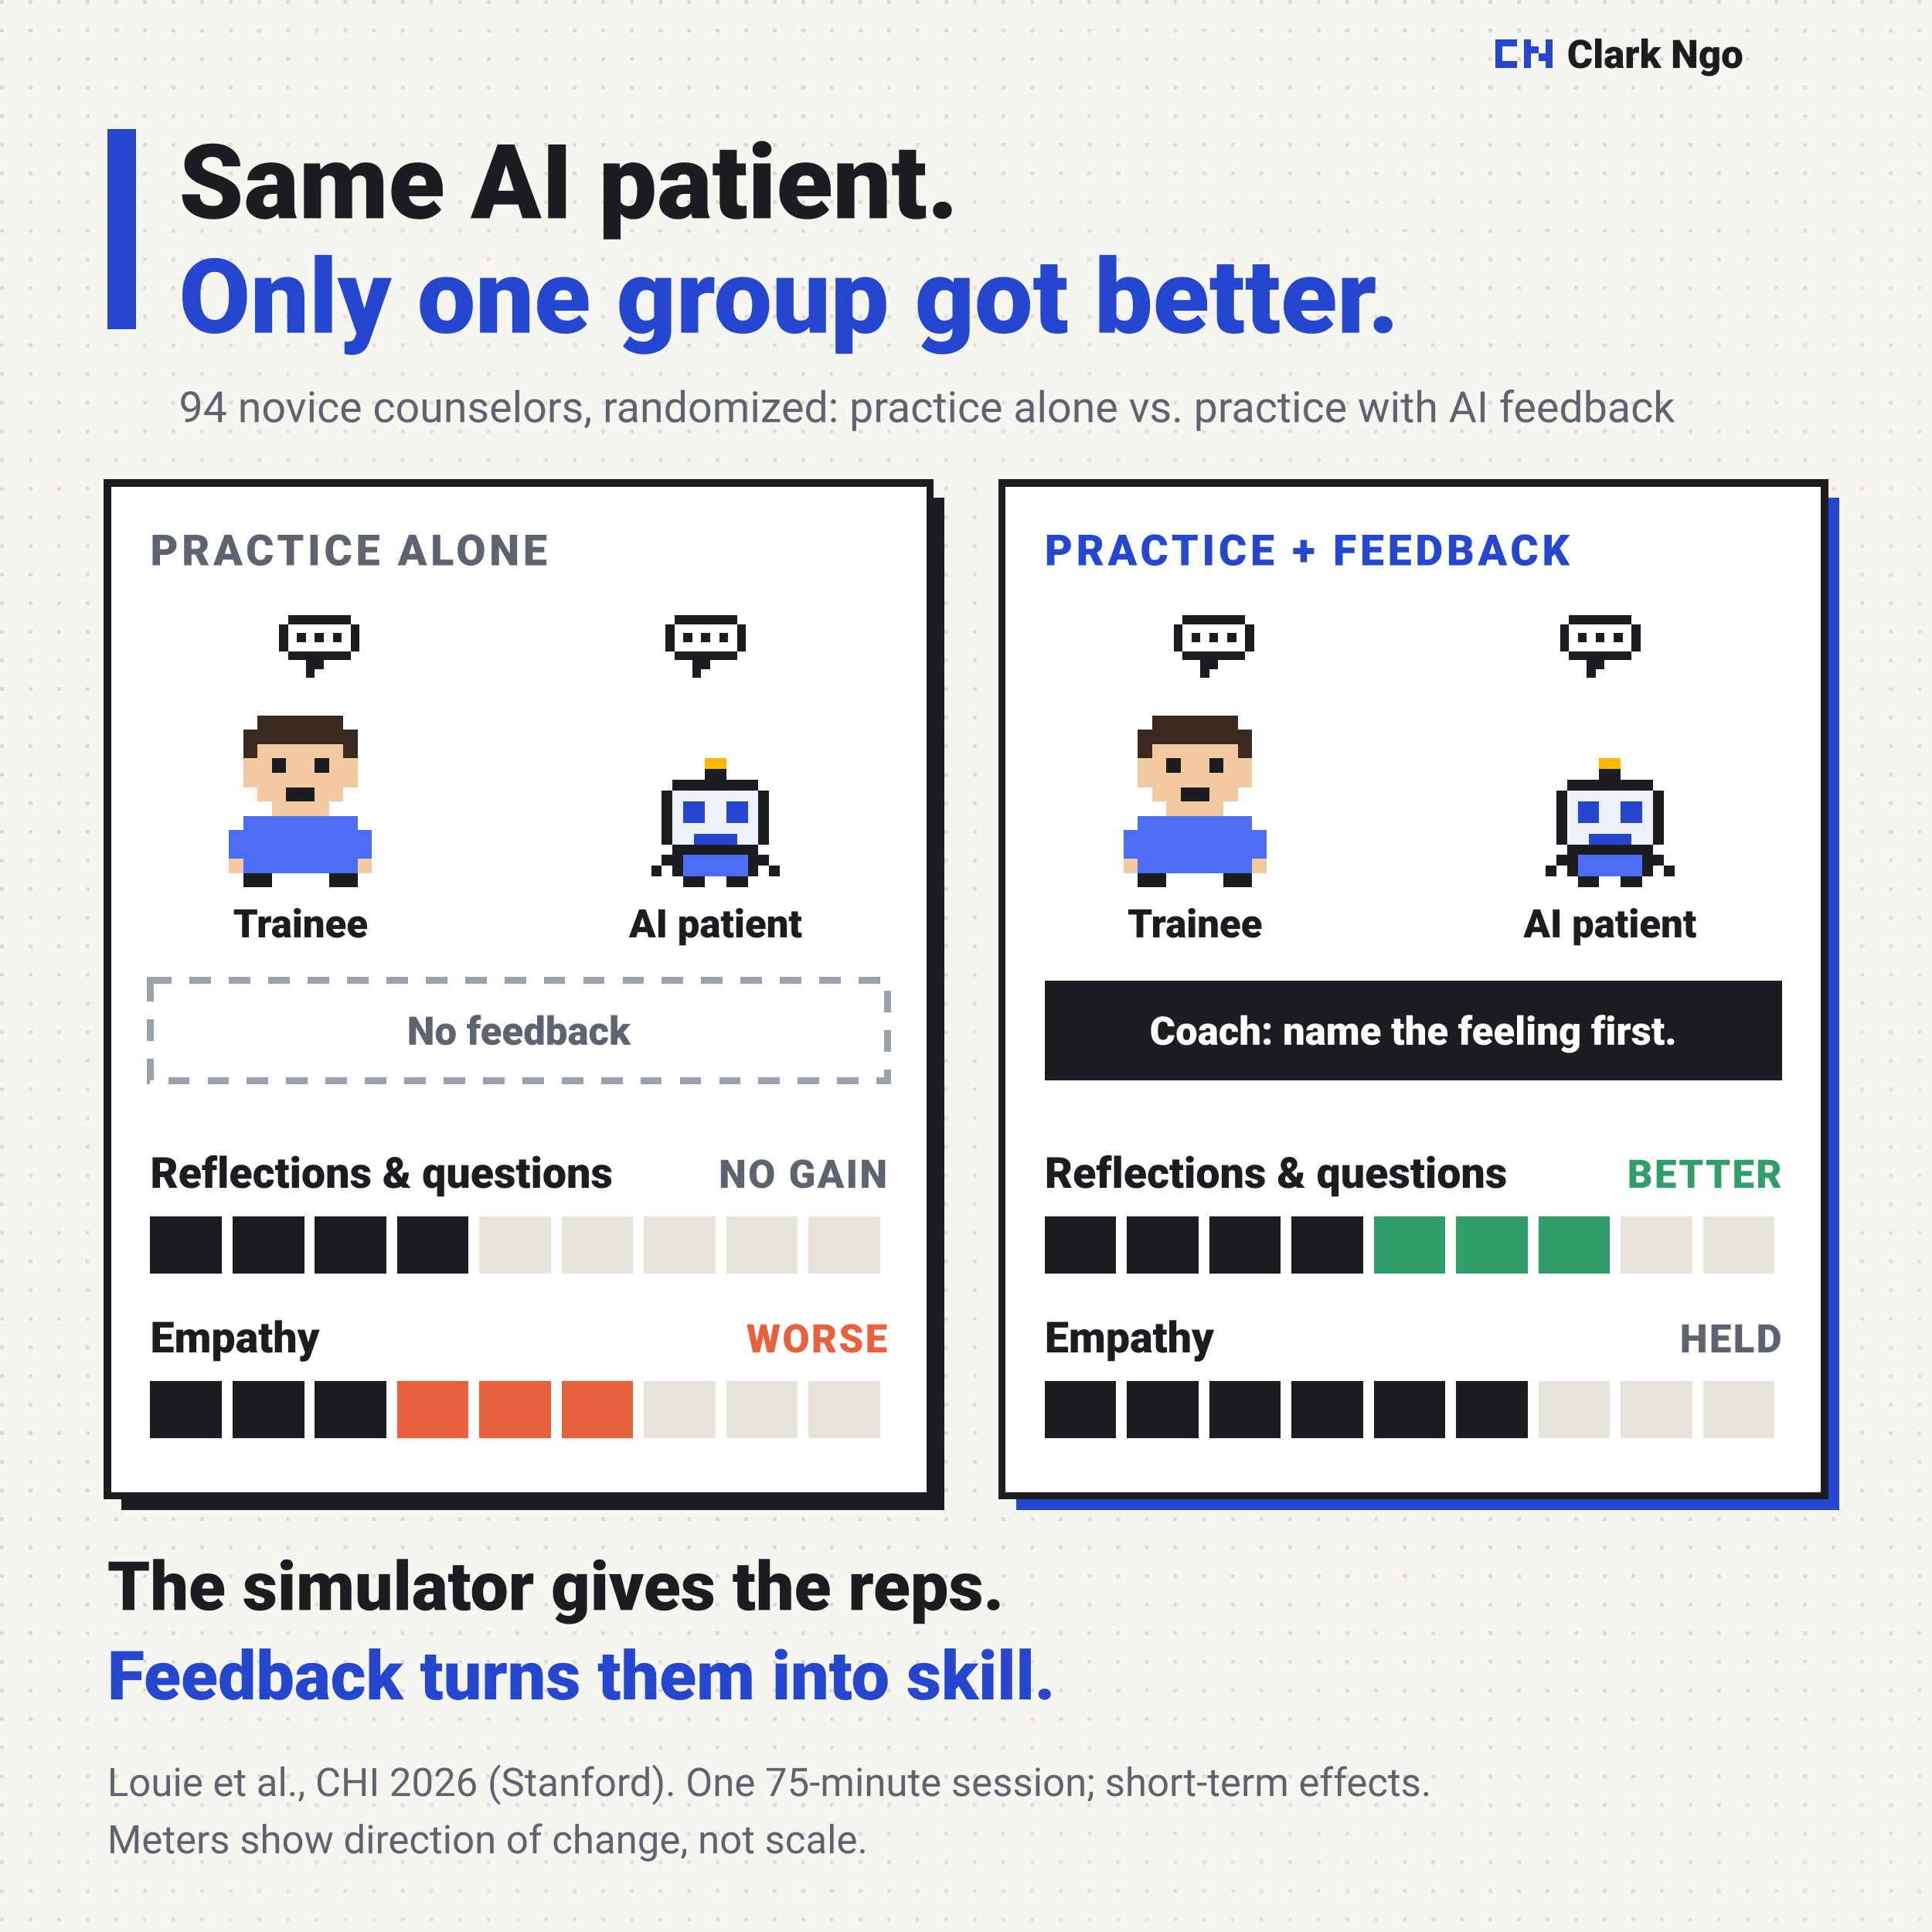
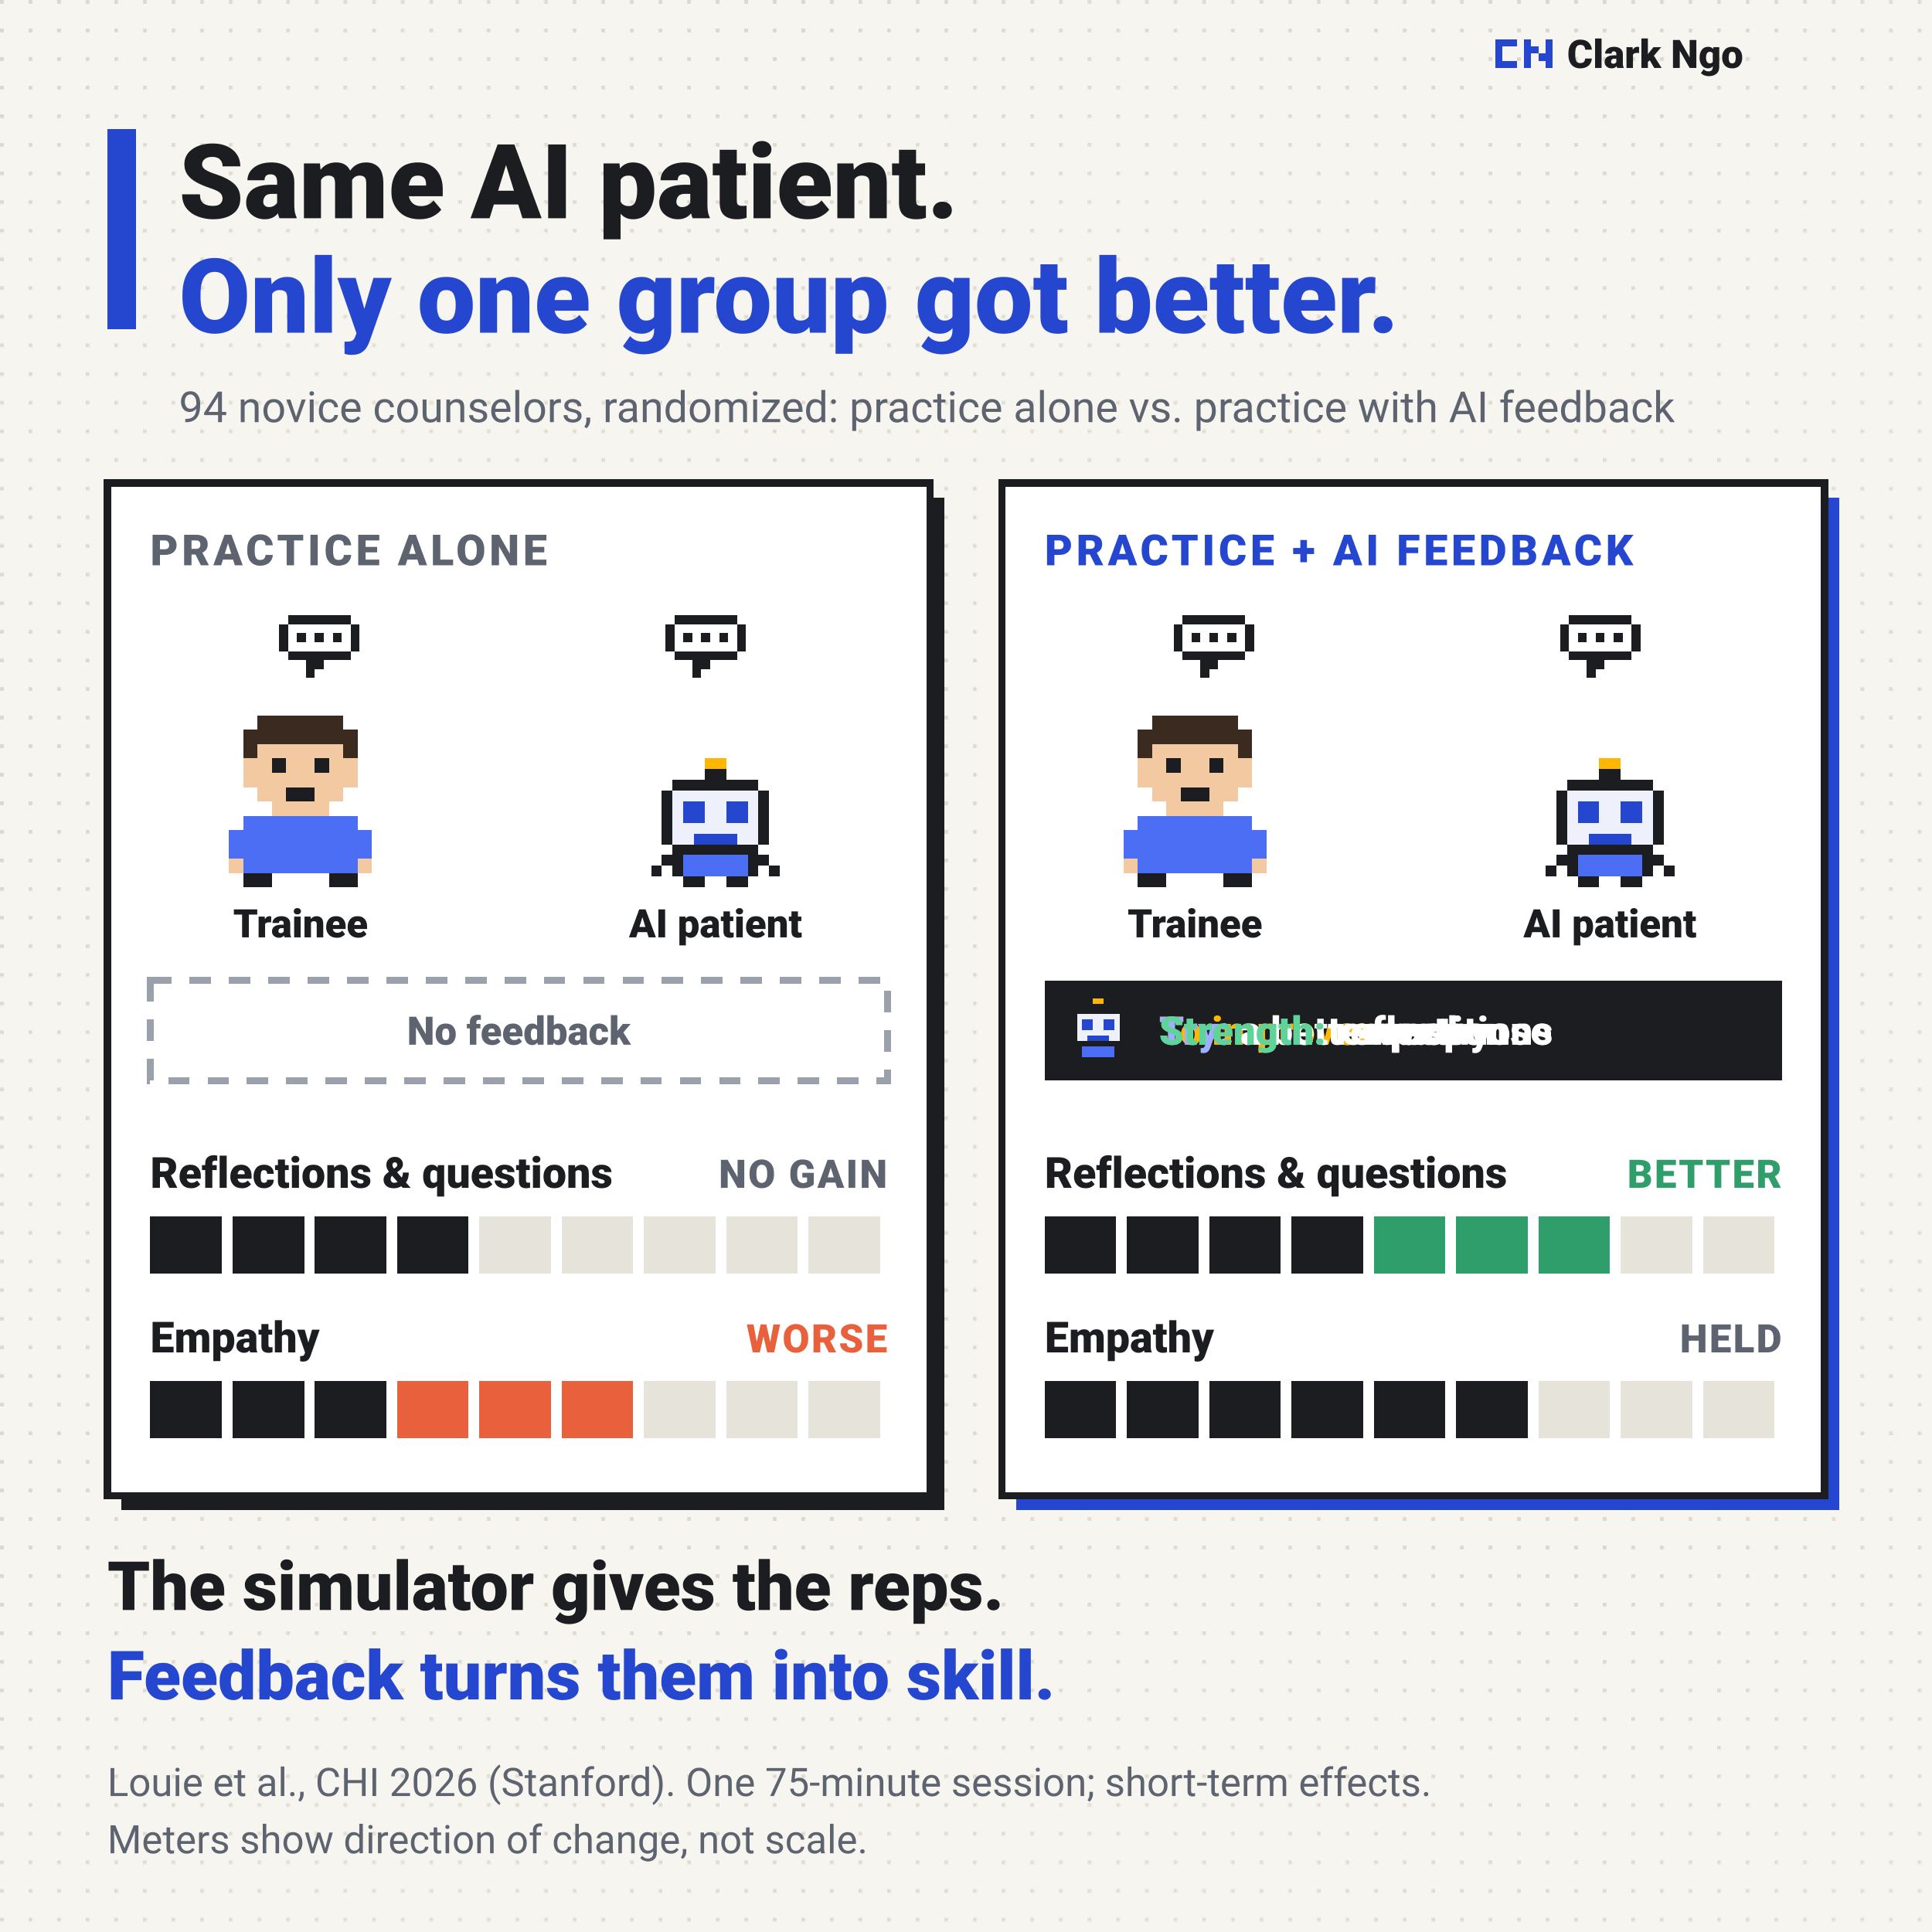
<svg xmlns="http://www.w3.org/2000/svg" viewBox="0 0 1080 1080" width="1080" height="1080" font-family="-apple-system, 'Segoe UI', Roboto, Helvetica, Arial, sans-serif">
  <style>
    rect, path { shape-rendering: crispEdges; }
    .march { stroke-dasharray: 16 16; animation: march 0.6s steps(4) infinite; }
    @keyframes march { to { stroke-dashoffset: -32; } }
    .bob { animation: bob 0.6s steps(1) infinite; }
    @keyframes bob { 0% { transform: translateY(0); } 50% { transform: translateY(-8px); } }
    .you { animation: you 6s steps(1) infinite; }
    @keyframes you { 0% { opacity: 1; } 25% { opacity: 0; } 50% { opacity: 1; } 75% { opacity: 0; } }
    .bot { animation: bot 6s steps(1) infinite; }
    @keyframes bot { 0% { opacity: 0; } 25% { opacity: 1; } 50% { opacity: 0; } 75% { opacity: 1; } }
    .fb { animation: fb 6s steps(1) infinite; }
    @keyframes fb { 0% { opacity: 0; } 12% { opacity: 1; } 25% { opacity: 0; } 37% { opacity: 1; } 50% { opacity: 0; } 62% { opacity: 1; } 75% { opacity: 0; } 87% { opacity: 1; } }
+     .m0 { animation: m0 6s steps(1) infinite; }
+     @keyframes m0 { 0% { opacity: 0; } 12% { opacity: 1; } 25% { opacity: 0; } }
+     .m1 { animation: m1 6s steps(1) infinite; }
+     @keyframes m1 { 0% { opacity: 0; } 37% { opacity: 1; } 50% { opacity: 0; } }
+     .m2 { animation: m2 6s steps(1) infinite; }
+     @keyframes m2 { 0% { opacity: 0; } 62% { opacity: 1; } 75% { opacity: 0; } }
+     .m3 { animation: m3 6s steps(1) infinite; }
+     @keyframes m3 { 0% { opacity: 0; } 87% { opacity: 1; } 100% { opacity: 0; } }
    .lose0 { animation: lose0 6s steps(1) infinite; }
    @keyframes lose0 { 0% { opacity: 1; } 25% { opacity: 0; } }
    .gain0 { animation: gain0 6s steps(1) infinite; }
    @keyframes gain0 { 0% { opacity: 0; } 25% { opacity: 1; } }
    .lose1 { animation: lose1 6s steps(1) infinite; }
    @keyframes lose1 { 0% { opacity: 1; } 50% { opacity: 0; } }
    .gain1 { animation: gain1 6s steps(1) infinite; }
    @keyframes gain1 { 0% { opacity: 0; } 50% { opacity: 1; } }
    .lose2 { animation: lose2 6s steps(1) infinite; }
    @keyframes lose2 { 0% { opacity: 1; } 75% { opacity: 0; } }
    .gain2 { animation: gain2 6s steps(1) infinite; }
    @keyframes gain2 { 0% { opacity: 0; } 75% { opacity: 1; } }
  </style>
  <defs>
    <pattern id="grid" width="16" height="16" patternUnits="userSpaceOnUse">
      <rect width="2" height="2" fill="#dcd8cd" />
    </pattern>
  </defs>
  <rect width="1080" height="1080" fill="#f7f5f0" />
  <rect width="1080" height="1080" fill="url(#grid)" />
  <rect x="60" y="72" width="16" height="112" fill="#2547d0" />
  <text x="100" y="122" font-size="58" font-weight="800" fill="#1b1d21">Same AI patient.</text>
  <text x="100" y="186" font-size="58" font-weight="800" fill="#2547d0">Only one group got better.</text>
  <text x="100" y="236" font-size="24" fill="#5d6470">94 novice counselors, randomized: practice alone vs. practice with AI feedback</text>
  <rect x="68" y="278" width="460" height="566" fill="#1b1d21" />
  <rect x="60" y="270" width="460" height="566" fill="#fff" stroke="#1b1d21" stroke-width="4" />
  <text x="84" y="316" font-size="24" font-weight="800" fill="#5d6470" letter-spacing="2">PRACTICE ALONE</text>
  <g class="you">
    <rect x="161" y="344" width="35" height="5" fill="#1b1d21" />
    <rect x="156" y="349" width="5" height="5" fill="#1b1d21" />
    <rect x="161" y="349" width="35" height="5" fill="#ffffff" />
    <rect x="196" y="349" width="5" height="5" fill="#1b1d21" />
    <rect x="156" y="354" width="5" height="5" fill="#1b1d21" />
    <rect x="161" y="354" width="5" height="5" fill="#ffffff" />
    <rect x="166" y="354" width="5" height="5" fill="#1b1d21" />
    <rect x="171" y="354" width="5" height="5" fill="#ffffff" />
    <rect x="176" y="354" width="5" height="5" fill="#1b1d21" />
    <rect x="181" y="354" width="5" height="5" fill="#ffffff" />
    <rect x="186" y="354" width="5" height="5" fill="#1b1d21" />
    <rect x="191" y="354" width="5" height="5" fill="#ffffff" />
    <rect x="196" y="354" width="5" height="5" fill="#1b1d21" />
    <rect x="156" y="359" width="5" height="5" fill="#1b1d21" />
    <rect x="161" y="359" width="35" height="5" fill="#ffffff" />
    <rect x="196" y="359" width="5" height="5" fill="#1b1d21" />
    <rect x="161" y="364" width="35" height="5" fill="#1b1d21" />
    <rect x="171" y="369" width="10" height="5" fill="#1b1d21" />
    <rect x="171" y="374" width="5" height="5" fill="#1b1d21" />
  </g>
  <g class="bot">
    <rect x="377" y="344" width="35" height="5" fill="#1b1d21" />
    <rect x="372" y="349" width="5" height="5" fill="#1b1d21" />
    <rect x="377" y="349" width="35" height="5" fill="#ffffff" />
    <rect x="412" y="349" width="5" height="5" fill="#1b1d21" />
    <rect x="372" y="354" width="5" height="5" fill="#1b1d21" />
    <rect x="377" y="354" width="5" height="5" fill="#ffffff" />
    <rect x="382" y="354" width="5" height="5" fill="#1b1d21" />
    <rect x="387" y="354" width="5" height="5" fill="#ffffff" />
    <rect x="392" y="354" width="5" height="5" fill="#1b1d21" />
    <rect x="397" y="354" width="5" height="5" fill="#ffffff" />
    <rect x="402" y="354" width="5" height="5" fill="#1b1d21" />
    <rect x="407" y="354" width="5" height="5" fill="#ffffff" />
    <rect x="412" y="354" width="5" height="5" fill="#1b1d21" />
    <rect x="372" y="359" width="5" height="5" fill="#1b1d21" />
    <rect x="377" y="359" width="35" height="5" fill="#ffffff" />
    <rect x="412" y="359" width="5" height="5" fill="#1b1d21" />
    <rect x="377" y="364" width="35" height="5" fill="#1b1d21" />
    <rect x="387" y="369" width="10" height="5" fill="#1b1d21" />
    <rect x="387" y="374" width="5" height="5" fill="#1b1d21" />
  </g>
  <g class="bob">
    <rect x="144" y="400" width="48" height="8" fill="#3b2a20" />
    <rect x="136" y="408" width="64" height="8" fill="#3b2a20" />
    <rect x="136" y="416" width="8" height="8" fill="#3b2a20" />
    <rect x="144" y="416" width="48" height="8" fill="#f2c9a0" />
    <rect x="192" y="416" width="8" height="8" fill="#3b2a20" />
    <rect x="136" y="424" width="16" height="8" fill="#f2c9a0" />
    <rect x="152" y="424" width="8" height="8" fill="#1b1d21" />
    <rect x="160" y="424" width="16" height="8" fill="#f2c9a0" />
    <rect x="176" y="424" width="8" height="8" fill="#1b1d21" />
    <rect x="184" y="424" width="16" height="8" fill="#f2c9a0" />
    <rect x="136" y="432" width="64" height="8" fill="#f2c9a0" />
    <rect x="144" y="440" width="16" height="8" fill="#f2c9a0" />
    <rect x="160" y="440" width="16" height="8" fill="#1b1d21" />
    <rect x="176" y="440" width="16" height="8" fill="#f2c9a0" />
    <rect x="152" y="448" width="32" height="8" fill="#f2c9a0" />
    <rect x="136" y="456" width="64" height="8" fill="#4c6ef5" />
    <rect x="128" y="464" width="80" height="8" fill="#4c6ef5" />
    <rect x="128" y="472" width="80" height="8" fill="#4c6ef5" />
    <rect x="128" y="480" width="8" height="8" fill="#f2c9a0" />
    <rect x="136" y="480" width="64" height="8" fill="#4c6ef5" />
    <rect x="200" y="480" width="8" height="8" fill="#f2c9a0" />
    <rect x="136" y="488" width="16" height="8" fill="#1b1d21" />
    <rect x="184" y="488" width="16" height="8" fill="#1b1d21" />
  </g>
  <rect x="394" y="424" width="12" height="6" fill="#ffb703" />
  <rect x="394" y="430" width="12" height="6" fill="#1b1d21" />
  <rect x="376" y="436" width="48" height="6" fill="#1b1d21" />
  <rect x="370" y="442" width="6" height="6" fill="#1b1d21" />
  <rect x="376" y="442" width="48" height="6" fill="#eef1fb" />
  <rect x="424" y="442" width="6" height="6" fill="#1b1d21" />
  <rect x="370" y="448" width="6" height="6" fill="#1b1d21" />
  <rect x="376" y="448" width="6" height="6" fill="#eef1fb" />
  <rect x="382" y="448" width="12" height="6" fill="#2547d0" />
  <rect x="394" y="448" width="12" height="6" fill="#eef1fb" />
  <rect x="406" y="448" width="12" height="6" fill="#2547d0" />
  <rect x="418" y="448" width="6" height="6" fill="#eef1fb" />
  <rect x="424" y="448" width="6" height="6" fill="#1b1d21" />
  <rect x="370" y="454" width="6" height="6" fill="#1b1d21" />
  <rect x="376" y="454" width="6" height="6" fill="#eef1fb" />
  <rect x="382" y="454" width="12" height="6" fill="#2547d0" />
  <rect x="394" y="454" width="12" height="6" fill="#eef1fb" />
  <rect x="406" y="454" width="12" height="6" fill="#2547d0" />
  <rect x="418" y="454" width="6" height="6" fill="#eef1fb" />
  <rect x="424" y="454" width="6" height="6" fill="#1b1d21" />
  <rect x="370" y="460" width="6" height="6" fill="#1b1d21" />
  <rect x="376" y="460" width="48" height="6" fill="#eef1fb" />
  <rect x="424" y="460" width="6" height="6" fill="#1b1d21" />
  <rect x="370" y="466" width="6" height="6" fill="#1b1d21" />
  <rect x="376" y="466" width="12" height="6" fill="#eef1fb" />
  <rect x="388" y="466" width="24" height="6" fill="#2547d0" />
  <rect x="412" y="466" width="12" height="6" fill="#eef1fb" />
  <rect x="424" y="466" width="6" height="6" fill="#1b1d21" />
  <rect x="376" y="472" width="48" height="6" fill="#1b1d21" />
  <rect x="370" y="478" width="12" height="6" fill="#1b1d21" />
  <rect x="382" y="478" width="36" height="6" fill="#4c6ef5" />
  <rect x="418" y="478" width="12" height="6" fill="#1b1d21" />
  <rect x="364" y="484" width="6" height="6" fill="#1b1d21" />
  <rect x="376" y="484" width="6" height="6" fill="#1b1d21" />
  <rect x="382" y="484" width="36" height="6" fill="#4c6ef5" />
  <rect x="418" y="484" width="6" height="6" fill="#1b1d21" />
  <rect x="430" y="484" width="6" height="6" fill="#1b1d21" />
  <rect x="382" y="490" width="12" height="6" fill="#1b1d21" />
  <rect x="406" y="490" width="12" height="6" fill="#1b1d21" />
  <text x="168" y="524" font-size="22" font-weight="800" fill="#1b1d21" text-anchor="middle">Trainee</text>
  <text x="400" y="524" font-size="22" font-weight="800" fill="#1b1d21" text-anchor="middle">AI patient</text>
  <rect x="84" y="548" width="412" height="56" fill="none" stroke="#9aa1ad" stroke-width="4" stroke-dasharray="12 10" />
  <text x="290" y="584" font-size="22" font-weight="800" fill="#5d6470" text-anchor="middle">No feedback</text>
  <text x="84" y="664" font-size="24" font-weight="800" fill="#1b1d21">Reflections &amp; questions</text>
  <text x="496" y="664" font-size="22" font-weight="800" fill="#5d6470" text-anchor="end" letter-spacing="1">NO GAIN</text>
  <rect x="84" y="680" width="40" height="32" fill="#e6e3da" />
  <rect x="84" y="680" width="40" height="32" fill="#1b1d21" />
  <rect x="130" y="680" width="40" height="32" fill="#e6e3da" />
  <rect x="130" y="680" width="40" height="32" fill="#1b1d21" />
  <rect x="176" y="680" width="40" height="32" fill="#e6e3da" />
  <rect x="176" y="680" width="40" height="32" fill="#1b1d21" />
  <rect x="222" y="680" width="40" height="32" fill="#e6e3da" />
  <rect x="222" y="680" width="40" height="32" fill="#1b1d21" />
  <rect x="268" y="680" width="40" height="32" fill="#e6e3da" />
  <rect x="314" y="680" width="40" height="32" fill="#e6e3da" />
  <rect x="360" y="680" width="40" height="32" fill="#e6e3da" />
  <rect x="406" y="680" width="40" height="32" fill="#e6e3da" />
  <rect x="452" y="680" width="40" height="32" fill="#e6e3da" />
  <text x="84" y="756" font-size="24" font-weight="800" fill="#1b1d21">Empathy</text>
  <text x="496" y="756" font-size="22" font-weight="800" fill="#e8613c" text-anchor="end" letter-spacing="1">WORSE</text>
  <rect x="84" y="772" width="40" height="32" fill="#e6e3da" />
  <rect x="84" y="772" width="40" height="32" fill="#1b1d21" />
  <rect x="130" y="772" width="40" height="32" fill="#e6e3da" />
  <rect x="130" y="772" width="40" height="32" fill="#1b1d21" />
  <rect x="176" y="772" width="40" height="32" fill="#e6e3da" />
  <rect x="176" y="772" width="40" height="32" fill="#1b1d21" />
  <rect x="222" y="772" width="40" height="32" fill="#e6e3da" />
  <rect class="lose2" x="222" y="772" width="40" height="32" fill="#e8613c" />
  <rect x="268" y="772" width="40" height="32" fill="#e6e3da" />
  <rect class="lose1" x="268" y="772" width="40" height="32" fill="#e8613c" />
  <rect x="314" y="772" width="40" height="32" fill="#e6e3da" />
  <rect class="lose0" x="314" y="772" width="40" height="32" fill="#e8613c" />
  <rect x="360" y="772" width="40" height="32" fill="#e6e3da" />
  <rect x="406" y="772" width="40" height="32" fill="#e6e3da" />
  <rect x="452" y="772" width="40" height="32" fill="#e6e3da" />
  <rect x="568" y="278" width="460" height="566" fill="#2547d0" />
  <rect x="560" y="270" width="460" height="566" fill="#fff" stroke="#1b1d21" stroke-width="4" />
-   <text x="584" y="316" font-size="24" font-weight="800" fill="#2547d0" letter-spacing="2">PRACTICE + FEEDBACK</text>
+   <text x="584" y="316" font-size="24" font-weight="800" fill="#2547d0" letter-spacing="2">PRACTICE + AI FEEDBACK</text>
  <g class="you">
    <rect x="661" y="344" width="35" height="5" fill="#1b1d21" />
    <rect x="656" y="349" width="5" height="5" fill="#1b1d21" />
    <rect x="661" y="349" width="35" height="5" fill="#ffffff" />
    <rect x="696" y="349" width="5" height="5" fill="#1b1d21" />
    <rect x="656" y="354" width="5" height="5" fill="#1b1d21" />
    <rect x="661" y="354" width="5" height="5" fill="#ffffff" />
    <rect x="666" y="354" width="5" height="5" fill="#1b1d21" />
    <rect x="671" y="354" width="5" height="5" fill="#ffffff" />
    <rect x="676" y="354" width="5" height="5" fill="#1b1d21" />
    <rect x="681" y="354" width="5" height="5" fill="#ffffff" />
    <rect x="686" y="354" width="5" height="5" fill="#1b1d21" />
    <rect x="691" y="354" width="5" height="5" fill="#ffffff" />
    <rect x="696" y="354" width="5" height="5" fill="#1b1d21" />
    <rect x="656" y="359" width="5" height="5" fill="#1b1d21" />
    <rect x="661" y="359" width="35" height="5" fill="#ffffff" />
    <rect x="696" y="359" width="5" height="5" fill="#1b1d21" />
    <rect x="661" y="364" width="35" height="5" fill="#1b1d21" />
    <rect x="671" y="369" width="10" height="5" fill="#1b1d21" />
    <rect x="671" y="374" width="5" height="5" fill="#1b1d21" />
  </g>
  <g class="bot">
    <rect x="877" y="344" width="35" height="5" fill="#1b1d21" />
    <rect x="872" y="349" width="5" height="5" fill="#1b1d21" />
    <rect x="877" y="349" width="35" height="5" fill="#ffffff" />
    <rect x="912" y="349" width="5" height="5" fill="#1b1d21" />
    <rect x="872" y="354" width="5" height="5" fill="#1b1d21" />
    <rect x="877" y="354" width="5" height="5" fill="#ffffff" />
    <rect x="882" y="354" width="5" height="5" fill="#1b1d21" />
    <rect x="887" y="354" width="5" height="5" fill="#ffffff" />
    <rect x="892" y="354" width="5" height="5" fill="#1b1d21" />
    <rect x="897" y="354" width="5" height="5" fill="#ffffff" />
    <rect x="902" y="354" width="5" height="5" fill="#1b1d21" />
    <rect x="907" y="354" width="5" height="5" fill="#ffffff" />
    <rect x="912" y="354" width="5" height="5" fill="#1b1d21" />
    <rect x="872" y="359" width="5" height="5" fill="#1b1d21" />
    <rect x="877" y="359" width="35" height="5" fill="#ffffff" />
    <rect x="912" y="359" width="5" height="5" fill="#1b1d21" />
    <rect x="877" y="364" width="35" height="5" fill="#1b1d21" />
    <rect x="887" y="369" width="10" height="5" fill="#1b1d21" />
    <rect x="887" y="374" width="5" height="5" fill="#1b1d21" />
  </g>
  <g class="bob">
    <rect x="644" y="400" width="48" height="8" fill="#3b2a20" />
    <rect x="636" y="408" width="64" height="8" fill="#3b2a20" />
    <rect x="636" y="416" width="8" height="8" fill="#3b2a20" />
    <rect x="644" y="416" width="48" height="8" fill="#f2c9a0" />
    <rect x="692" y="416" width="8" height="8" fill="#3b2a20" />
    <rect x="636" y="424" width="16" height="8" fill="#f2c9a0" />
    <rect x="652" y="424" width="8" height="8" fill="#1b1d21" />
    <rect x="660" y="424" width="16" height="8" fill="#f2c9a0" />
    <rect x="676" y="424" width="8" height="8" fill="#1b1d21" />
    <rect x="684" y="424" width="16" height="8" fill="#f2c9a0" />
    <rect x="636" y="432" width="64" height="8" fill="#f2c9a0" />
    <rect x="644" y="440" width="16" height="8" fill="#f2c9a0" />
    <rect x="660" y="440" width="16" height="8" fill="#1b1d21" />
    <rect x="676" y="440" width="16" height="8" fill="#f2c9a0" />
    <rect x="652" y="448" width="32" height="8" fill="#f2c9a0" />
    <rect x="636" y="456" width="64" height="8" fill="#4c6ef5" />
    <rect x="628" y="464" width="80" height="8" fill="#4c6ef5" />
    <rect x="628" y="472" width="80" height="8" fill="#4c6ef5" />
    <rect x="628" y="480" width="8" height="8" fill="#f2c9a0" />
    <rect x="636" y="480" width="64" height="8" fill="#4c6ef5" />
    <rect x="700" y="480" width="8" height="8" fill="#f2c9a0" />
    <rect x="636" y="488" width="16" height="8" fill="#1b1d21" />
    <rect x="684" y="488" width="16" height="8" fill="#1b1d21" />
  </g>
  <rect x="894" y="424" width="12" height="6" fill="#ffb703" />
  <rect x="894" y="430" width="12" height="6" fill="#1b1d21" />
  <rect x="876" y="436" width="48" height="6" fill="#1b1d21" />
  <rect x="870" y="442" width="6" height="6" fill="#1b1d21" />
  <rect x="876" y="442" width="48" height="6" fill="#eef1fb" />
  <rect x="924" y="442" width="6" height="6" fill="#1b1d21" />
  <rect x="870" y="448" width="6" height="6" fill="#1b1d21" />
  <rect x="876" y="448" width="6" height="6" fill="#eef1fb" />
  <rect x="882" y="448" width="12" height="6" fill="#2547d0" />
  <rect x="894" y="448" width="12" height="6" fill="#eef1fb" />
  <rect x="906" y="448" width="12" height="6" fill="#2547d0" />
  <rect x="918" y="448" width="6" height="6" fill="#eef1fb" />
  <rect x="924" y="448" width="6" height="6" fill="#1b1d21" />
  <rect x="870" y="454" width="6" height="6" fill="#1b1d21" />
  <rect x="876" y="454" width="6" height="6" fill="#eef1fb" />
  <rect x="882" y="454" width="12" height="6" fill="#2547d0" />
  <rect x="894" y="454" width="12" height="6" fill="#eef1fb" />
  <rect x="906" y="454" width="12" height="6" fill="#2547d0" />
  <rect x="918" y="454" width="6" height="6" fill="#eef1fb" />
  <rect x="924" y="454" width="6" height="6" fill="#1b1d21" />
  <rect x="870" y="460" width="6" height="6" fill="#1b1d21" />
  <rect x="876" y="460" width="48" height="6" fill="#eef1fb" />
  <rect x="924" y="460" width="6" height="6" fill="#1b1d21" />
  <rect x="870" y="466" width="6" height="6" fill="#1b1d21" />
  <rect x="876" y="466" width="12" height="6" fill="#eef1fb" />
  <rect x="888" y="466" width="24" height="6" fill="#2547d0" />
  <rect x="912" y="466" width="12" height="6" fill="#eef1fb" />
  <rect x="924" y="466" width="6" height="6" fill="#1b1d21" />
  <rect x="876" y="472" width="48" height="6" fill="#1b1d21" />
  <rect x="870" y="478" width="12" height="6" fill="#1b1d21" />
  <rect x="882" y="478" width="36" height="6" fill="#4c6ef5" />
  <rect x="918" y="478" width="12" height="6" fill="#1b1d21" />
  <rect x="864" y="484" width="6" height="6" fill="#1b1d21" />
  <rect x="876" y="484" width="6" height="6" fill="#1b1d21" />
  <rect x="882" y="484" width="36" height="6" fill="#4c6ef5" />
  <rect x="918" y="484" width="6" height="6" fill="#1b1d21" />
  <rect x="930" y="484" width="6" height="6" fill="#1b1d21" />
  <rect x="882" y="490" width="12" height="6" fill="#1b1d21" />
  <rect x="906" y="490" width="12" height="6" fill="#1b1d21" />
  <text x="668" y="524" font-size="22" font-weight="800" fill="#1b1d21" text-anchor="middle">Trainee</text>
  <text x="900" y="524" font-size="22" font-weight="800" fill="#1b1d21" text-anchor="middle">AI patient</text>
  <g class="fb">
    <rect x="584" y="548" width="412" height="56" fill="#1b1d21" />
-     <text x="790" y="584" font-size="22" font-weight="800" fill="#fff" text-anchor="middle">Coach: name the feeling first.</text>
-   </g>
+     <rect x="611" y="558" width="6" height="3" fill="#ffb703" />
+     <rect x="611" y="561" width="6" height="3" fill="#1b1d21" />
+     <rect x="602" y="564" width="24" height="3" fill="#1b1d21" />
+     <rect x="599" y="567" width="3" height="3" fill="#1b1d21" />
+     <rect x="602" y="567" width="24" height="3" fill="#eef1fb" />
+     <rect x="626" y="567" width="3" height="3" fill="#1b1d21" />
+     <rect x="599" y="570" width="3" height="3" fill="#1b1d21" />
+     <rect x="602" y="570" width="3" height="3" fill="#eef1fb" />
+     <rect x="605" y="570" width="6" height="3" fill="#2547d0" />
+     <rect x="611" y="570" width="6" height="3" fill="#eef1fb" />
+     <rect x="617" y="570" width="6" height="3" fill="#2547d0" />
+     <rect x="623" y="570" width="3" height="3" fill="#eef1fb" />
+     <rect x="626" y="570" width="3" height="3" fill="#1b1d21" />
+     <rect x="599" y="573" width="3" height="3" fill="#1b1d21" />
+     <rect x="602" y="573" width="3" height="3" fill="#eef1fb" />
+     <rect x="605" y="573" width="6" height="3" fill="#2547d0" />
+     <rect x="611" y="573" width="6" height="3" fill="#eef1fb" />
+     <rect x="617" y="573" width="6" height="3" fill="#2547d0" />
+     <rect x="623" y="573" width="3" height="3" fill="#eef1fb" />
+     <rect x="626" y="573" width="3" height="3" fill="#1b1d21" />
+     <rect x="599" y="576" width="3" height="3" fill="#1b1d21" />
+     <rect x="602" y="576" width="24" height="3" fill="#eef1fb" />
+     <rect x="626" y="576" width="3" height="3" fill="#1b1d21" />
+     <rect x="599" y="579" width="3" height="3" fill="#1b1d21" />
+     <rect x="602" y="579" width="6" height="3" fill="#eef1fb" />
+     <rect x="608" y="579" width="12" height="3" fill="#2547d0" />
+     <rect x="620" y="579" width="6" height="3" fill="#eef1fb" />
+     <rect x="626" y="579" width="3" height="3" fill="#1b1d21" />
+     <rect x="602" y="582" width="24" height="3" fill="#1b1d21" />
+     <rect x="599" y="585" width="6" height="3" fill="#1b1d21" />
+     <rect x="605" y="585" width="18" height="3" fill="#4c6ef5" />
+     <rect x="623" y="585" width="6" height="3" fill="#1b1d21" />
+     <rect x="596" y="588" width="3" height="3" fill="#1b1d21" />
+     <rect x="602" y="588" width="3" height="3" fill="#1b1d21" />
+     <rect x="605" y="588" width="18" height="3" fill="#4c6ef5" />
+     <rect x="623" y="588" width="3" height="3" fill="#1b1d21" />
+     <rect x="629" y="588" width="3" height="3" fill="#1b1d21" />
+     <rect x="605" y="591" width="6" height="3" fill="#1b1d21" />
+     <rect x="617" y="591" width="6" height="3" fill="#1b1d21" />
+   </g>
+   <text class="m0" x="648" y="584" font-size="22" font-weight="800" fill="#fff">
+     <tspan fill="#5fd39a">Strength:</tspan> empathy</text>
+   <text class="m1" x="648" y="584" font-size="22" font-weight="800" fill="#fff">
+     <tspan fill="#ffb703">To improve:</tspan> questions</text>
+   <text class="m2" x="648" y="584" font-size="22" font-weight="800" fill="#fff">
+     <tspan fill="#9db1ff">Try:</tspan> a better response</text>
+   <text class="m3" x="648" y="584" font-size="22" font-weight="800" fill="#fff">
+     <tspan fill="#5fd39a">Strength:</tspan> reflection</text>
  <text x="584" y="664" font-size="24" font-weight="800" fill="#1b1d21">Reflections &amp; questions</text>
  <text x="996" y="664" font-size="22" font-weight="800" fill="#2f9e6a" text-anchor="end" letter-spacing="1">BETTER</text>
  <rect x="584" y="680" width="40" height="32" fill="#e6e3da" />
  <rect x="584" y="680" width="40" height="32" fill="#1b1d21" />
  <rect x="630" y="680" width="40" height="32" fill="#e6e3da" />
  <rect x="630" y="680" width="40" height="32" fill="#1b1d21" />
  <rect x="676" y="680" width="40" height="32" fill="#e6e3da" />
  <rect x="676" y="680" width="40" height="32" fill="#1b1d21" />
  <rect x="722" y="680" width="40" height="32" fill="#e6e3da" />
  <rect x="722" y="680" width="40" height="32" fill="#1b1d21" />
  <rect x="768" y="680" width="40" height="32" fill="#e6e3da" />
  <rect class="gain0" x="768" y="680" width="40" height="32" fill="#2f9e6a" />
  <rect x="814" y="680" width="40" height="32" fill="#e6e3da" />
  <rect class="gain1" x="814" y="680" width="40" height="32" fill="#2f9e6a" />
  <rect x="860" y="680" width="40" height="32" fill="#e6e3da" />
  <rect class="gain2" x="860" y="680" width="40" height="32" fill="#2f9e6a" />
  <rect x="906" y="680" width="40" height="32" fill="#e6e3da" />
  <rect x="952" y="680" width="40" height="32" fill="#e6e3da" />
  <text x="584" y="756" font-size="24" font-weight="800" fill="#1b1d21">Empathy</text>
  <text x="996" y="756" font-size="22" font-weight="800" fill="#5d6470" text-anchor="end" letter-spacing="1">HELD</text>
  <rect x="584" y="772" width="40" height="32" fill="#e6e3da" />
  <rect x="584" y="772" width="40" height="32" fill="#1b1d21" />
  <rect x="630" y="772" width="40" height="32" fill="#e6e3da" />
  <rect x="630" y="772" width="40" height="32" fill="#1b1d21" />
  <rect x="676" y="772" width="40" height="32" fill="#e6e3da" />
  <rect x="676" y="772" width="40" height="32" fill="#1b1d21" />
  <rect x="722" y="772" width="40" height="32" fill="#e6e3da" />
  <rect x="722" y="772" width="40" height="32" fill="#1b1d21" />
  <rect x="768" y="772" width="40" height="32" fill="#e6e3da" />
  <rect x="768" y="772" width="40" height="32" fill="#1b1d21" />
  <rect x="814" y="772" width="40" height="32" fill="#e6e3da" />
  <rect x="814" y="772" width="40" height="32" fill="#1b1d21" />
  <rect x="860" y="772" width="40" height="32" fill="#e6e3da" />
  <rect x="906" y="772" width="40" height="32" fill="#e6e3da" />
  <rect x="952" y="772" width="40" height="32" fill="#e6e3da" />
  <text x="60" y="900" font-size="38" font-weight="800" fill="#1b1d21">The simulator gives the reps.</text>
  <text x="60" y="950" font-size="38" font-weight="800" fill="#2547d0">Feedback turns them into skill.</text>
  <text x="60" y="1004" font-size="22" fill="#5d6470">Louie et al., CHI 2026 (Stanford). One 75-minute session; short-term effects.</text>
  <text x="60" y="1036" font-size="22" fill="#5d6470">Meters show direction of change, not scale.</text>
  <g class="signature">
    <rect x="836" y="22" width="12" height="4" fill="#2547d0" />
    <rect x="852" y="22" width="4" height="4" fill="#2547d0" />
    <rect x="864" y="22" width="4" height="4" fill="#2547d0" />
    <rect x="836" y="26" width="4" height="4" fill="#2547d0" />
    <rect x="852" y="26" width="8" height="4" fill="#2547d0" />
    <rect x="864" y="26" width="4" height="4" fill="#2547d0" />
    <rect x="836" y="30" width="4" height="4" fill="#2547d0" />
    <rect x="852" y="30" width="4" height="4" fill="#2547d0" />
    <rect x="860" y="30" width="8" height="4" fill="#2547d0" />
    <rect x="836" y="34" width="12" height="4" fill="#2547d0" />
    <rect x="852" y="34" width="4" height="4" fill="#2547d0" />
    <rect x="864" y="34" width="4" height="4" fill="#2547d0" />
    <text x="876" y="38" font-size="22" font-weight="800" fill="#1b1d21">Clark Ngo</text>
  </g>
</svg>
